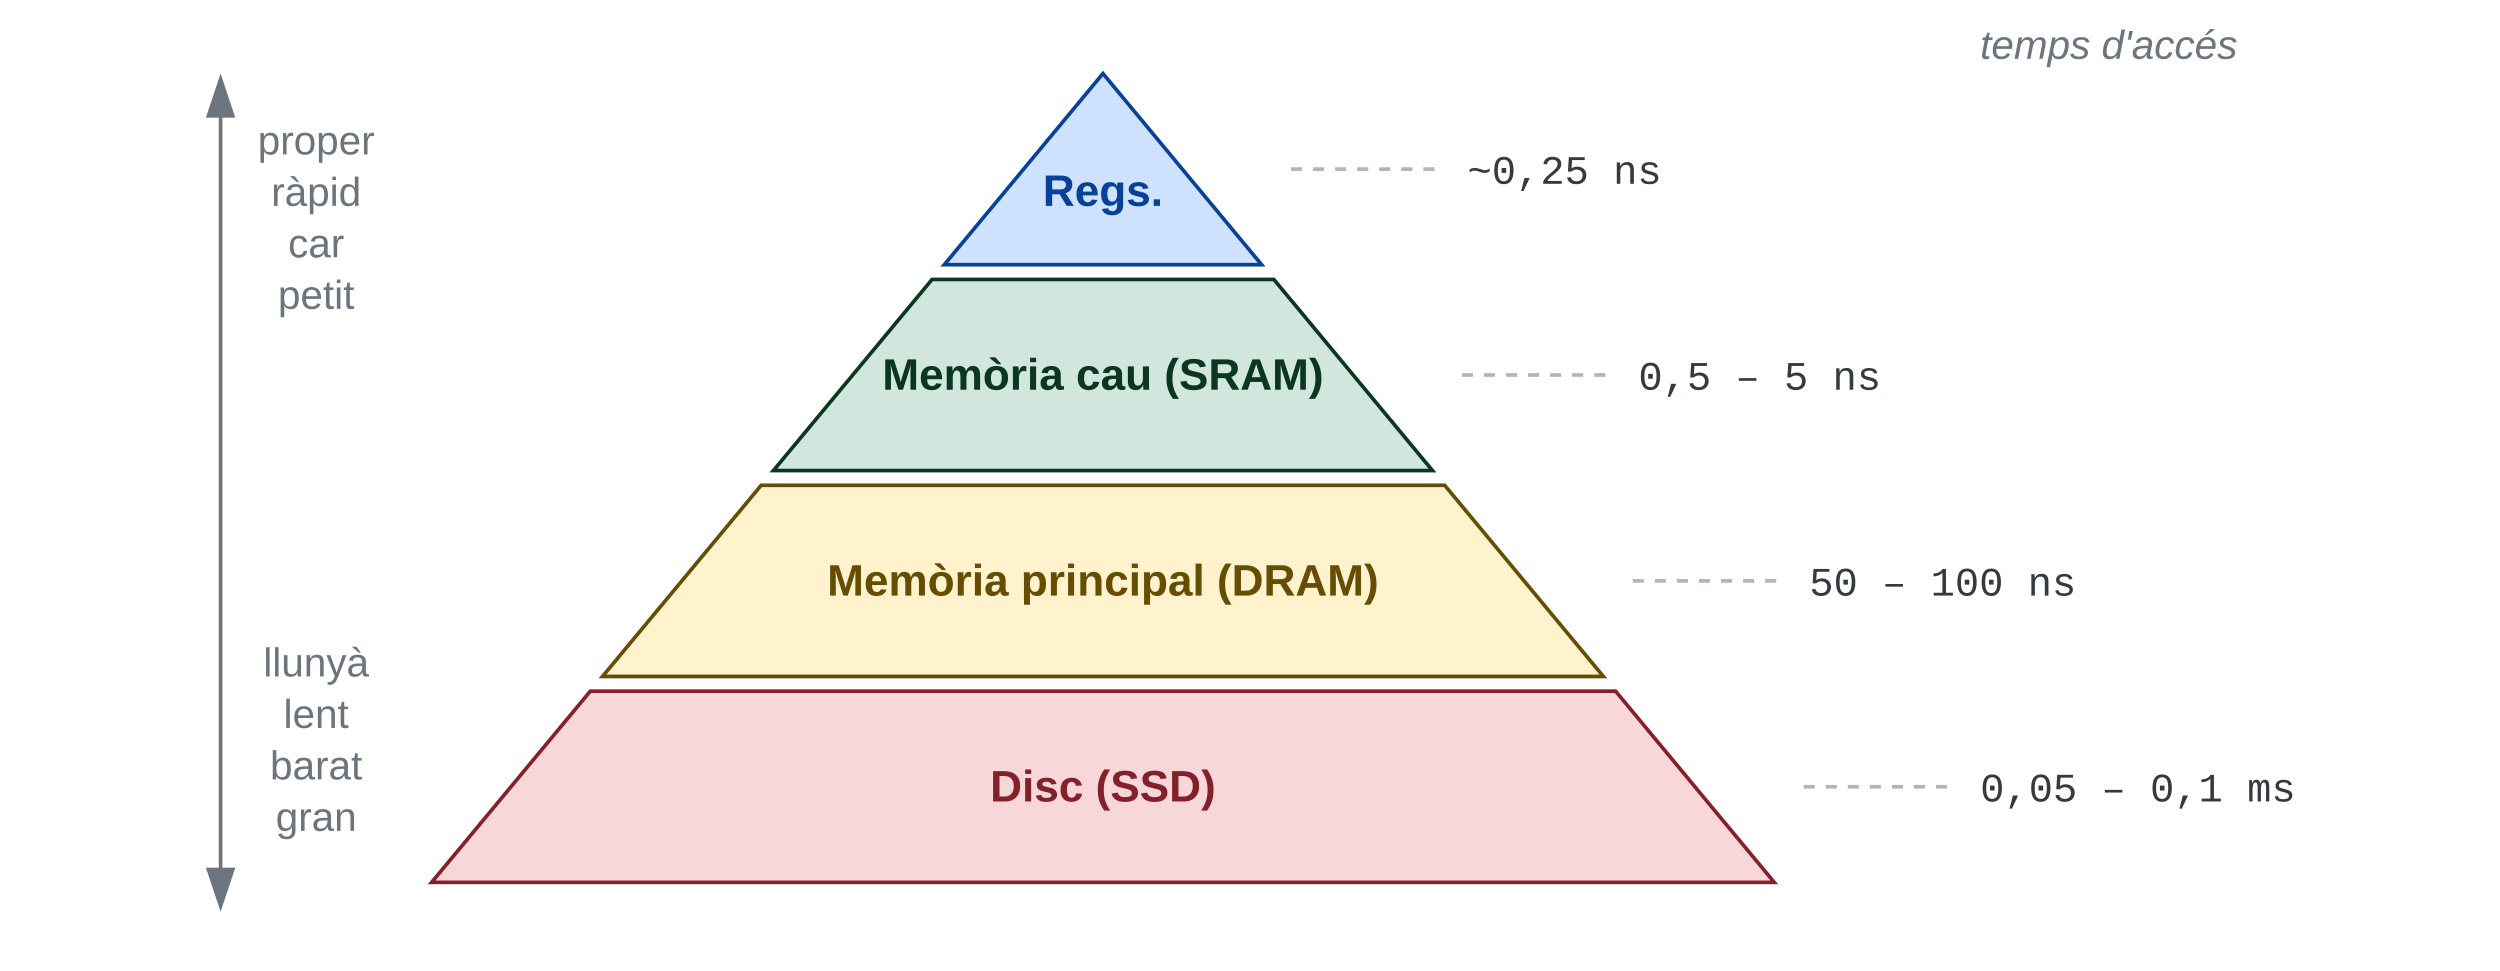
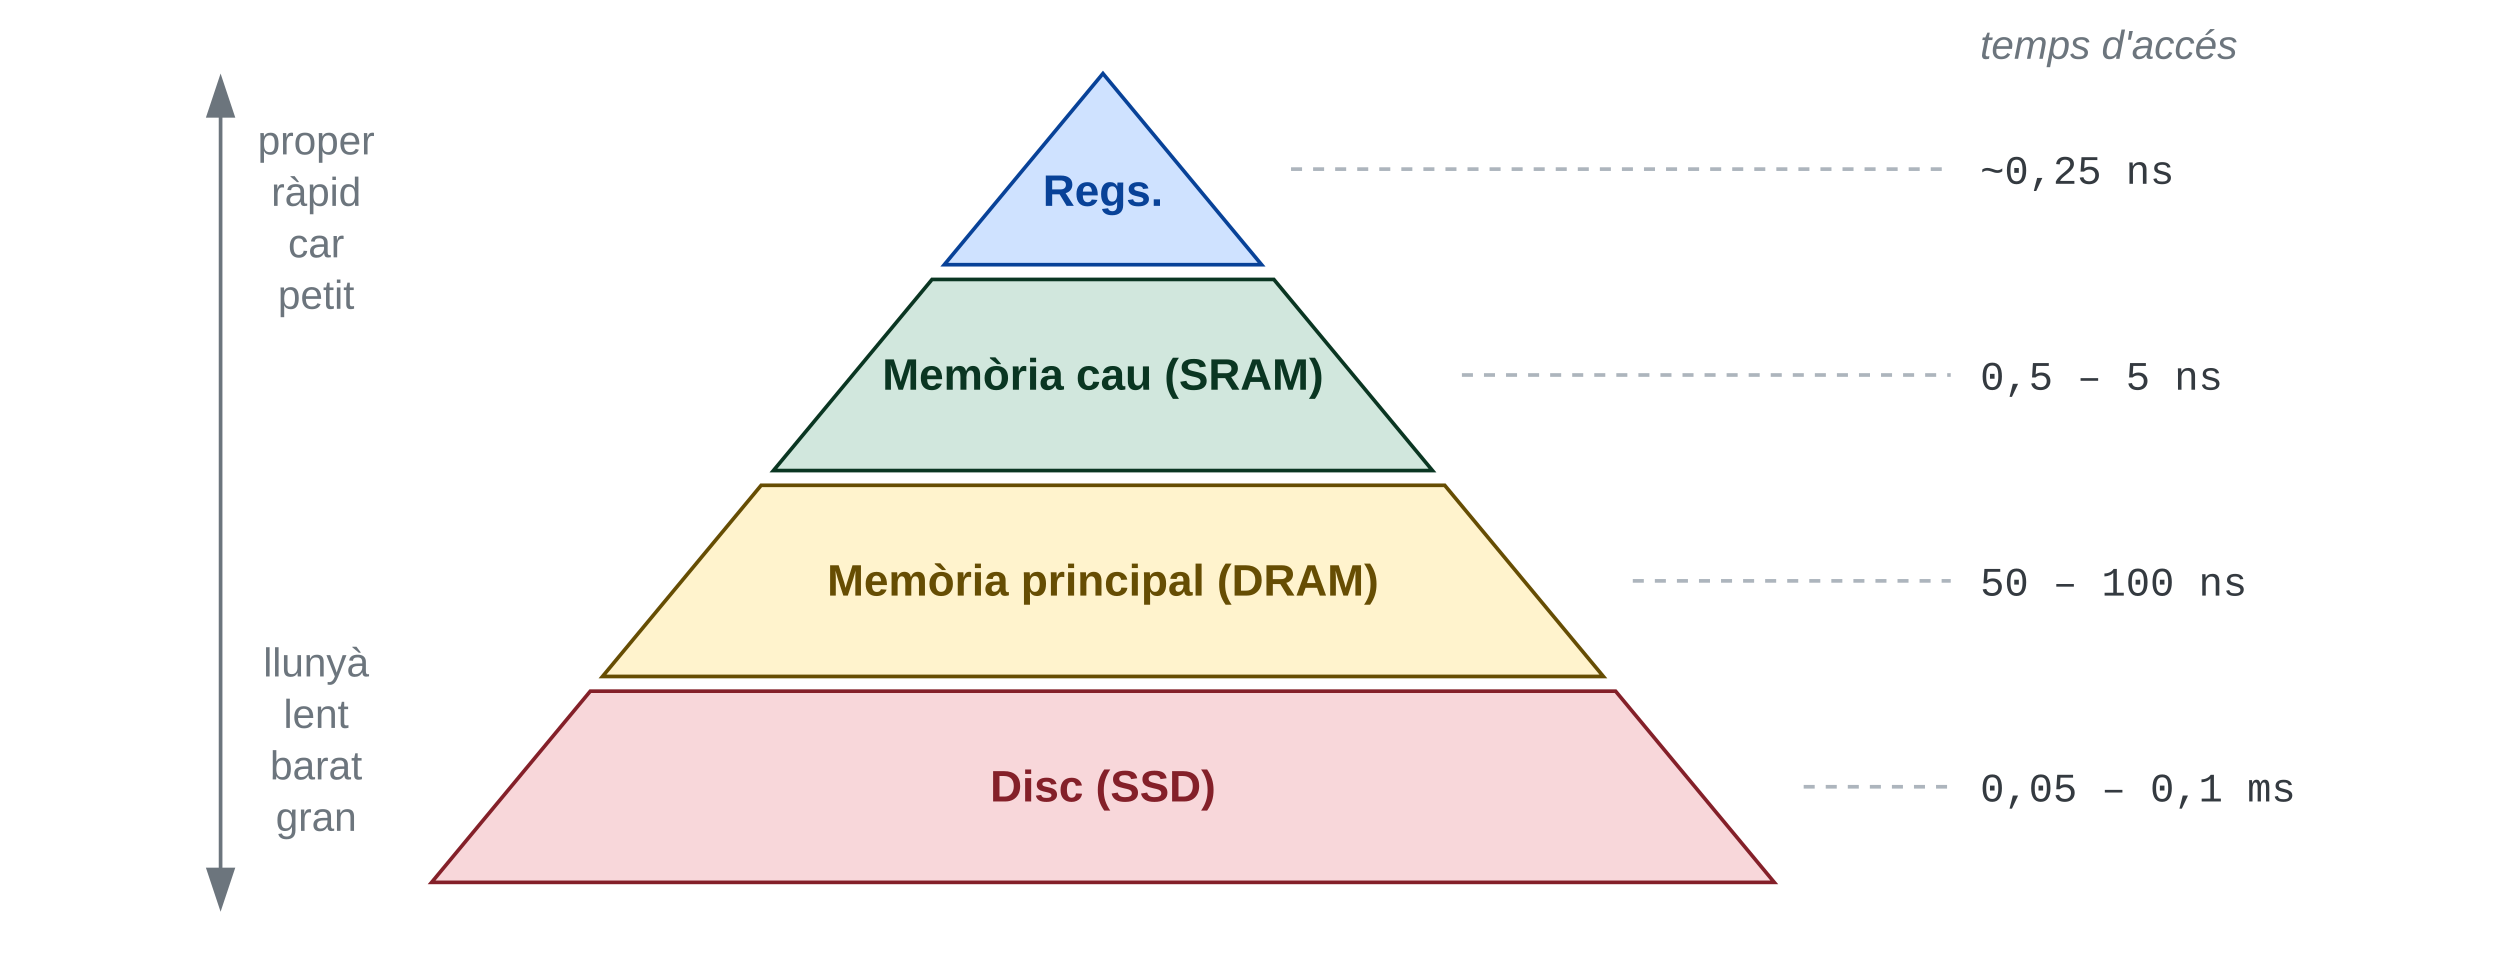
<svg xmlns="http://www.w3.org/2000/svg" width="100%" viewBox="0 0 680 264" role="img">
  <polygon points="300,20 343.16,72 256.84,72" fill="#cfe2ff" stroke="#084298" stroke-width="1" />
  <text x="300" y="56.0" font-family="'Liberation Sans', Arial, Helvetica, sans-serif" font-size="12" fill="#084298" text-anchor="middle" font-weight="bold">Regs.</text>
-   <text x="399.16" y="50.0" font-family="'Liberation Mono', 'Courier New', Courier, monospace" font-size="11" fill="#343a40" text-anchor="start">~0,25 ns</text>
-   <line x1="351.16" y1="46.0" x2="393.16" y2="46.0" stroke="#adb5bd" stroke-width="1" stroke-dasharray="3,3" />
+   <text x="538.6" y="50.0" font-family="'Liberation Mono', 'Courier New', Courier, monospace" font-size="11" fill="#343a40" text-anchor="start">~0,25 ns</text>
+   <line x1="351.16" y1="46.0" x2="530.6" y2="46.0" stroke="#adb5bd" stroke-width="1" stroke-dasharray="3,3" />
  <polygon points="253.52,76 346.48,76 389.64,128 210.36,128" fill="#d1e7dd" stroke="#0a3622" stroke-width="1" />
  <text x="300" y="106.0" font-family="'Liberation Sans', Arial, Helvetica, sans-serif" font-size="12" fill="#0a3622" text-anchor="middle" font-weight="bold">Memòria cau (SRAM)</text>
-   <text x="445.64" y="106.0" font-family="'Liberation Mono', 'Courier New', Courier, monospace" font-size="11" fill="#343a40" text-anchor="start">0,5 – 5 ns</text>
-   <line x1="397.64" y1="102.0" x2="439.64" y2="102.0" stroke="#adb5bd" stroke-width="1" stroke-dasharray="3,3" />
+   <text x="538.6" y="106.0" font-family="'Liberation Mono', 'Courier New', Courier, monospace" font-size="11" fill="#343a40" text-anchor="start">0,5 – 5 ns</text>
+   <line x1="397.64" y1="102.0" x2="530.6" y2="102.0" stroke="#adb5bd" stroke-width="1" stroke-dasharray="3,3" />
  <polygon points="207.04,132 392.96,132 436.12,184 163.88,184" fill="#fff3cd" stroke="#664d03" stroke-width="1" />
  <text x="300" y="162.0" font-family="'Liberation Sans', Arial, Helvetica, sans-serif" font-size="12" fill="#664d03" text-anchor="middle" font-weight="bold">Memòria principal (DRAM)</text>
-   <text x="492.12" y="162.0" font-family="'Liberation Mono', 'Courier New', Courier, monospace" font-size="11" fill="#343a40" text-anchor="start">50 – 100 ns</text>
-   <line x1="444.12" y1="158.0" x2="486.12" y2="158.0" stroke="#adb5bd" stroke-width="1" stroke-dasharray="3,3" />
+   <text x="538.6" y="162.0" font-family="'Liberation Mono', 'Courier New', Courier, monospace" font-size="11" fill="#343a40" text-anchor="start">50 – 100 ns</text>
+   <line x1="444.12" y1="158.0" x2="530.6" y2="158.0" stroke="#adb5bd" stroke-width="1" stroke-dasharray="3,3" />
  <polygon points="160.56,188 439.44,188 482.6,240 117.4,240" fill="#f8d7da" stroke="#842029" stroke-width="1" />
  <text x="300" y="218.0" font-family="'Liberation Sans', Arial, Helvetica, sans-serif" font-size="12" fill="#842029" text-anchor="middle" font-weight="bold">Disc (SSD)</text>
  <text x="538.6" y="218.0" font-family="'Liberation Mono', 'Courier New', Courier, monospace" font-size="11" fill="#343a40" text-anchor="start">0,05 – 0,1 ms</text>
-   <line x1="490.6" y1="214.0" x2="532.6" y2="214.0" stroke="#adb5bd" stroke-width="1" stroke-dasharray="3,3" />
+   <line x1="490.6" y1="214.0" x2="530.6" y2="214.0" stroke="#adb5bd" stroke-width="1" stroke-dasharray="3,3" />
  <text x="538.6" y="16" font-family="'Liberation Sans', Arial, Helvetica, sans-serif" font-size="11" fill="#6c757d" text-anchor="start" font-style="italic">temps d'accés</text>
  <line x1="60" y1="240" x2="60" y2="28" stroke="#6c757d" stroke-width="1" />
  <polygon points="60,20 56,32 64,32" fill="#6c757d" />
  <text x="86" y="42" font-family="'Liberation Sans', Arial, Helvetica, sans-serif" font-size="11" fill="#6c757d" text-anchor="middle">proper</text>
  <text x="86" y="56" font-family="'Liberation Sans', Arial, Helvetica, sans-serif" font-size="11" fill="#6c757d" text-anchor="middle">ràpid</text>
  <text x="86" y="70" font-family="'Liberation Sans', Arial, Helvetica, sans-serif" font-size="11" fill="#6c757d" text-anchor="middle">car</text>
  <text x="86" y="84" font-family="'Liberation Sans', Arial, Helvetica, sans-serif" font-size="11" fill="#6c757d" text-anchor="middle">petit</text>
  <text x="86" y="184" font-family="'Liberation Sans', Arial, Helvetica, sans-serif" font-size="11" fill="#6c757d" text-anchor="middle">llunyà</text>
  <text x="86" y="198" font-family="'Liberation Sans', Arial, Helvetica, sans-serif" font-size="11" fill="#6c757d" text-anchor="middle">lent</text>
  <text x="86" y="212" font-family="'Liberation Sans', Arial, Helvetica, sans-serif" font-size="11" fill="#6c757d" text-anchor="middle">barat</text>
  <text x="86" y="226" font-family="'Liberation Sans', Arial, Helvetica, sans-serif" font-size="11" fill="#6c757d" text-anchor="middle">gran</text>
  <polygon points="60,248 56,236 64,236" fill="#6c757d" />
</svg>
